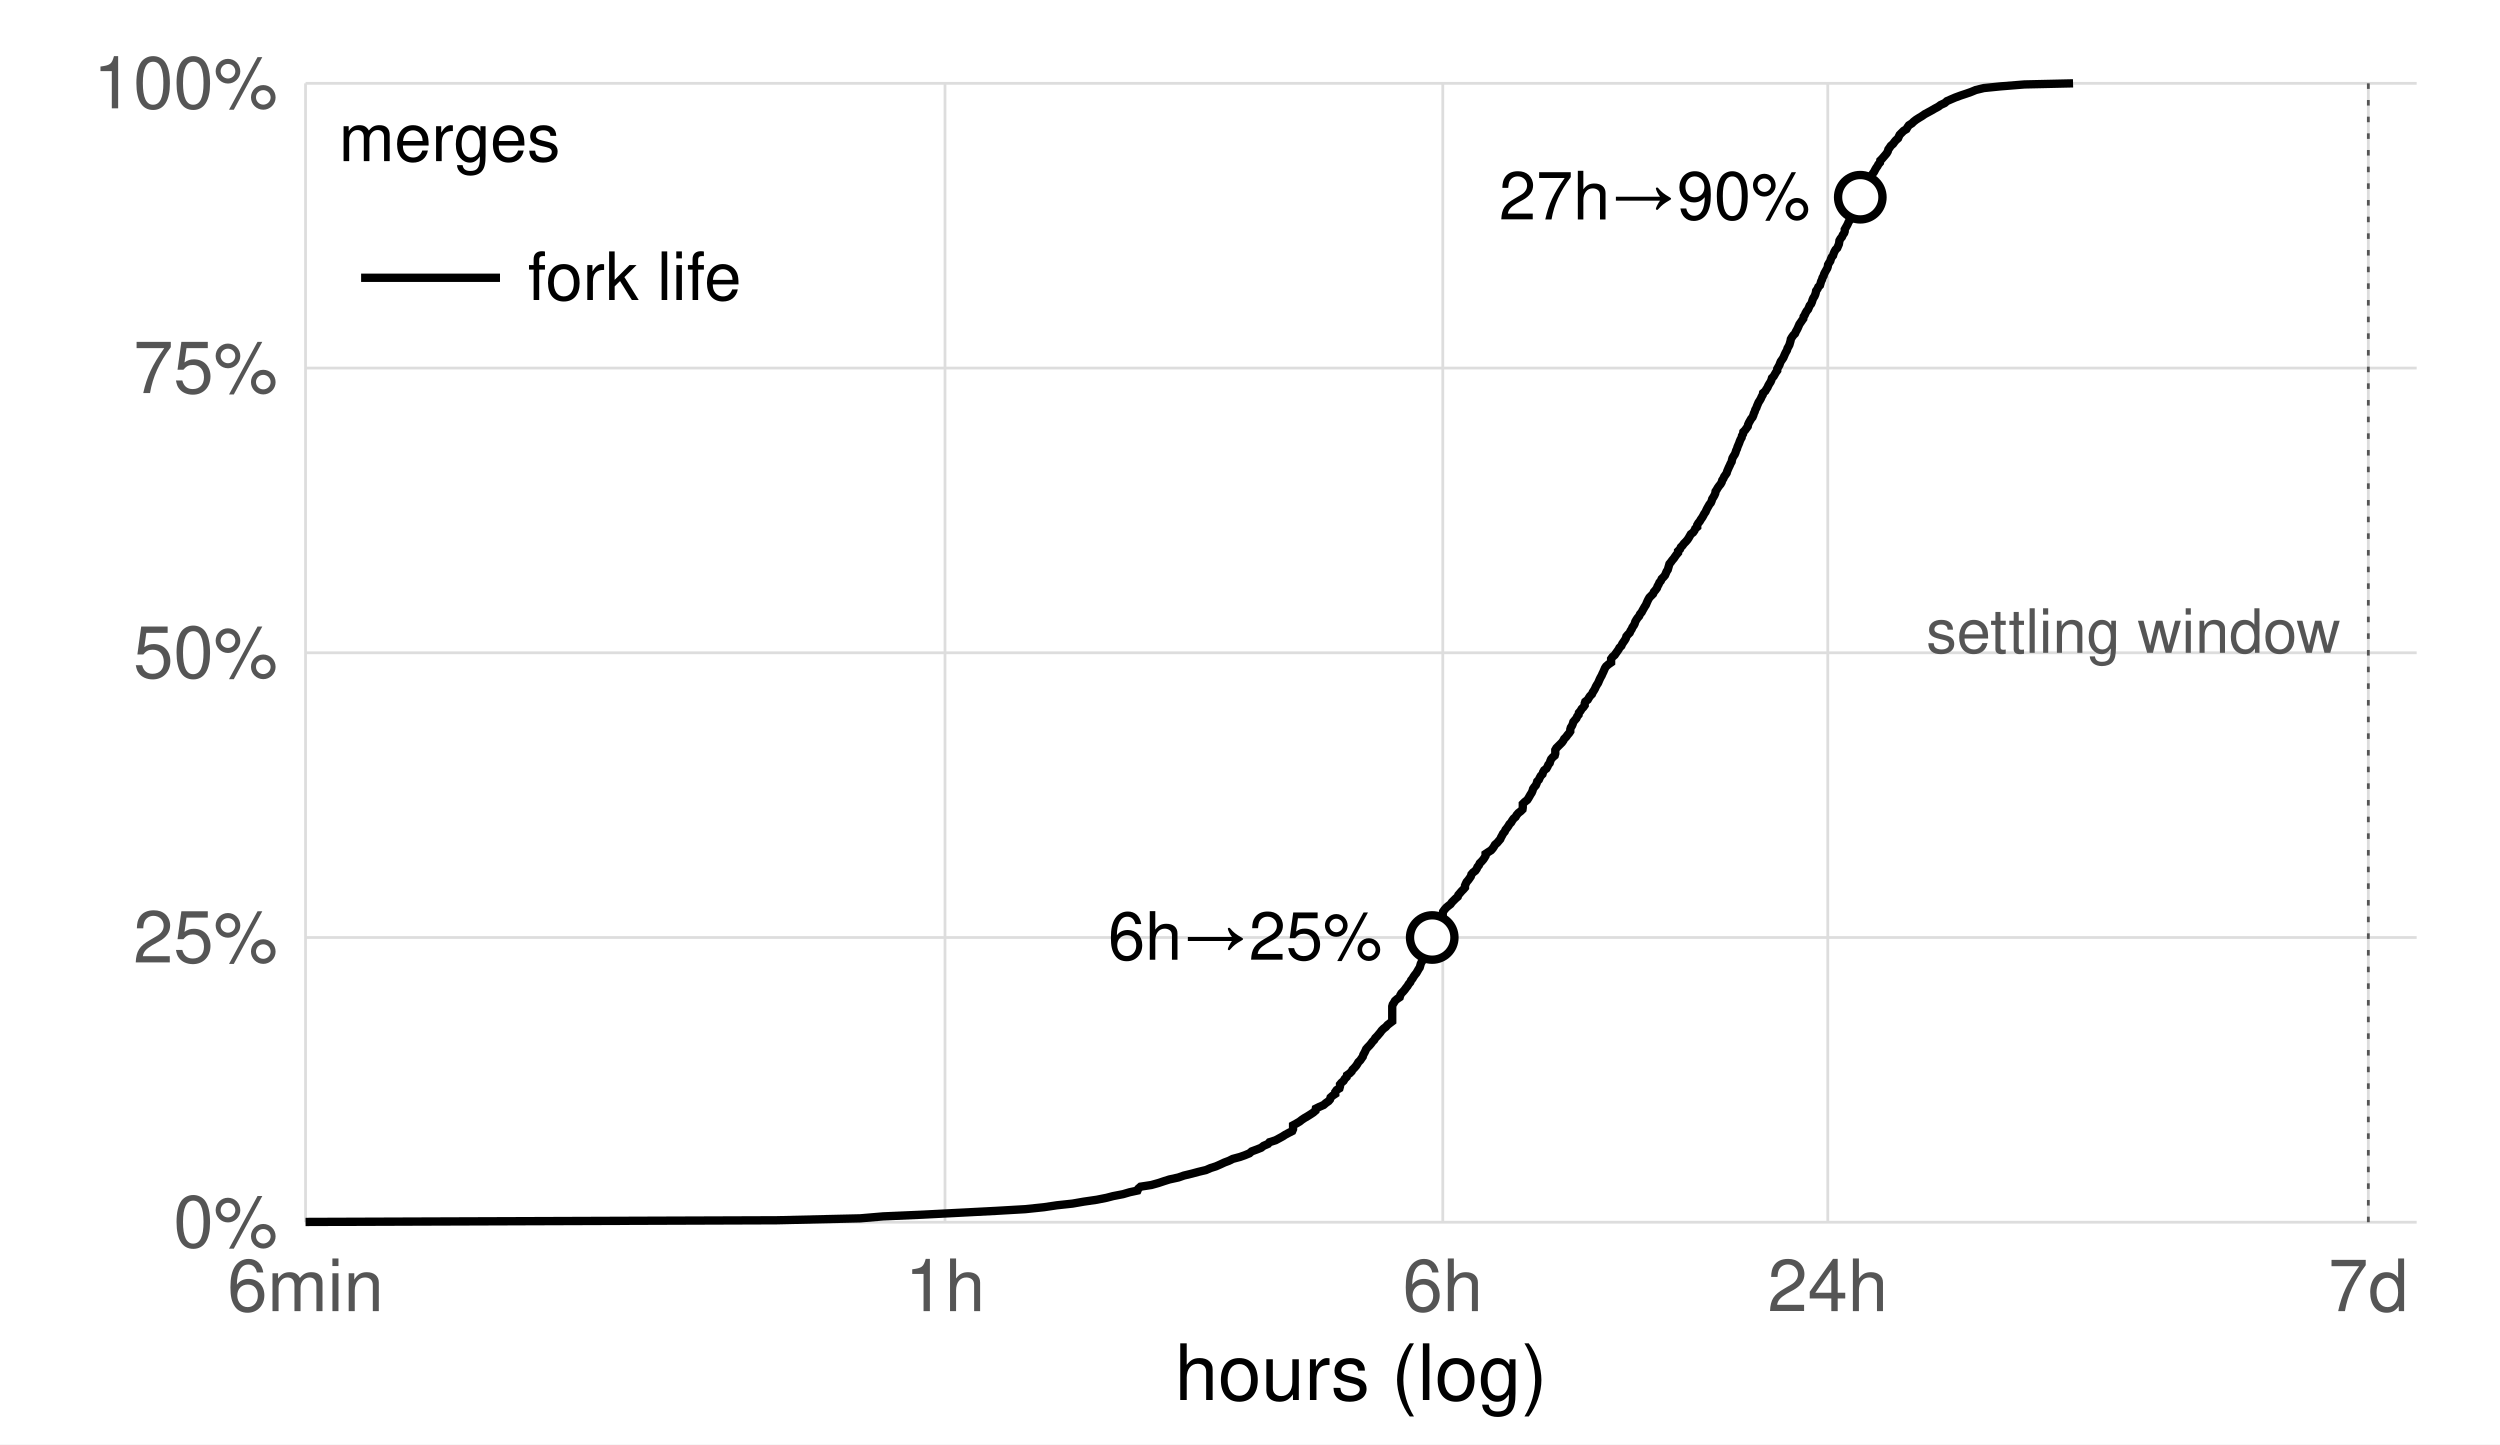
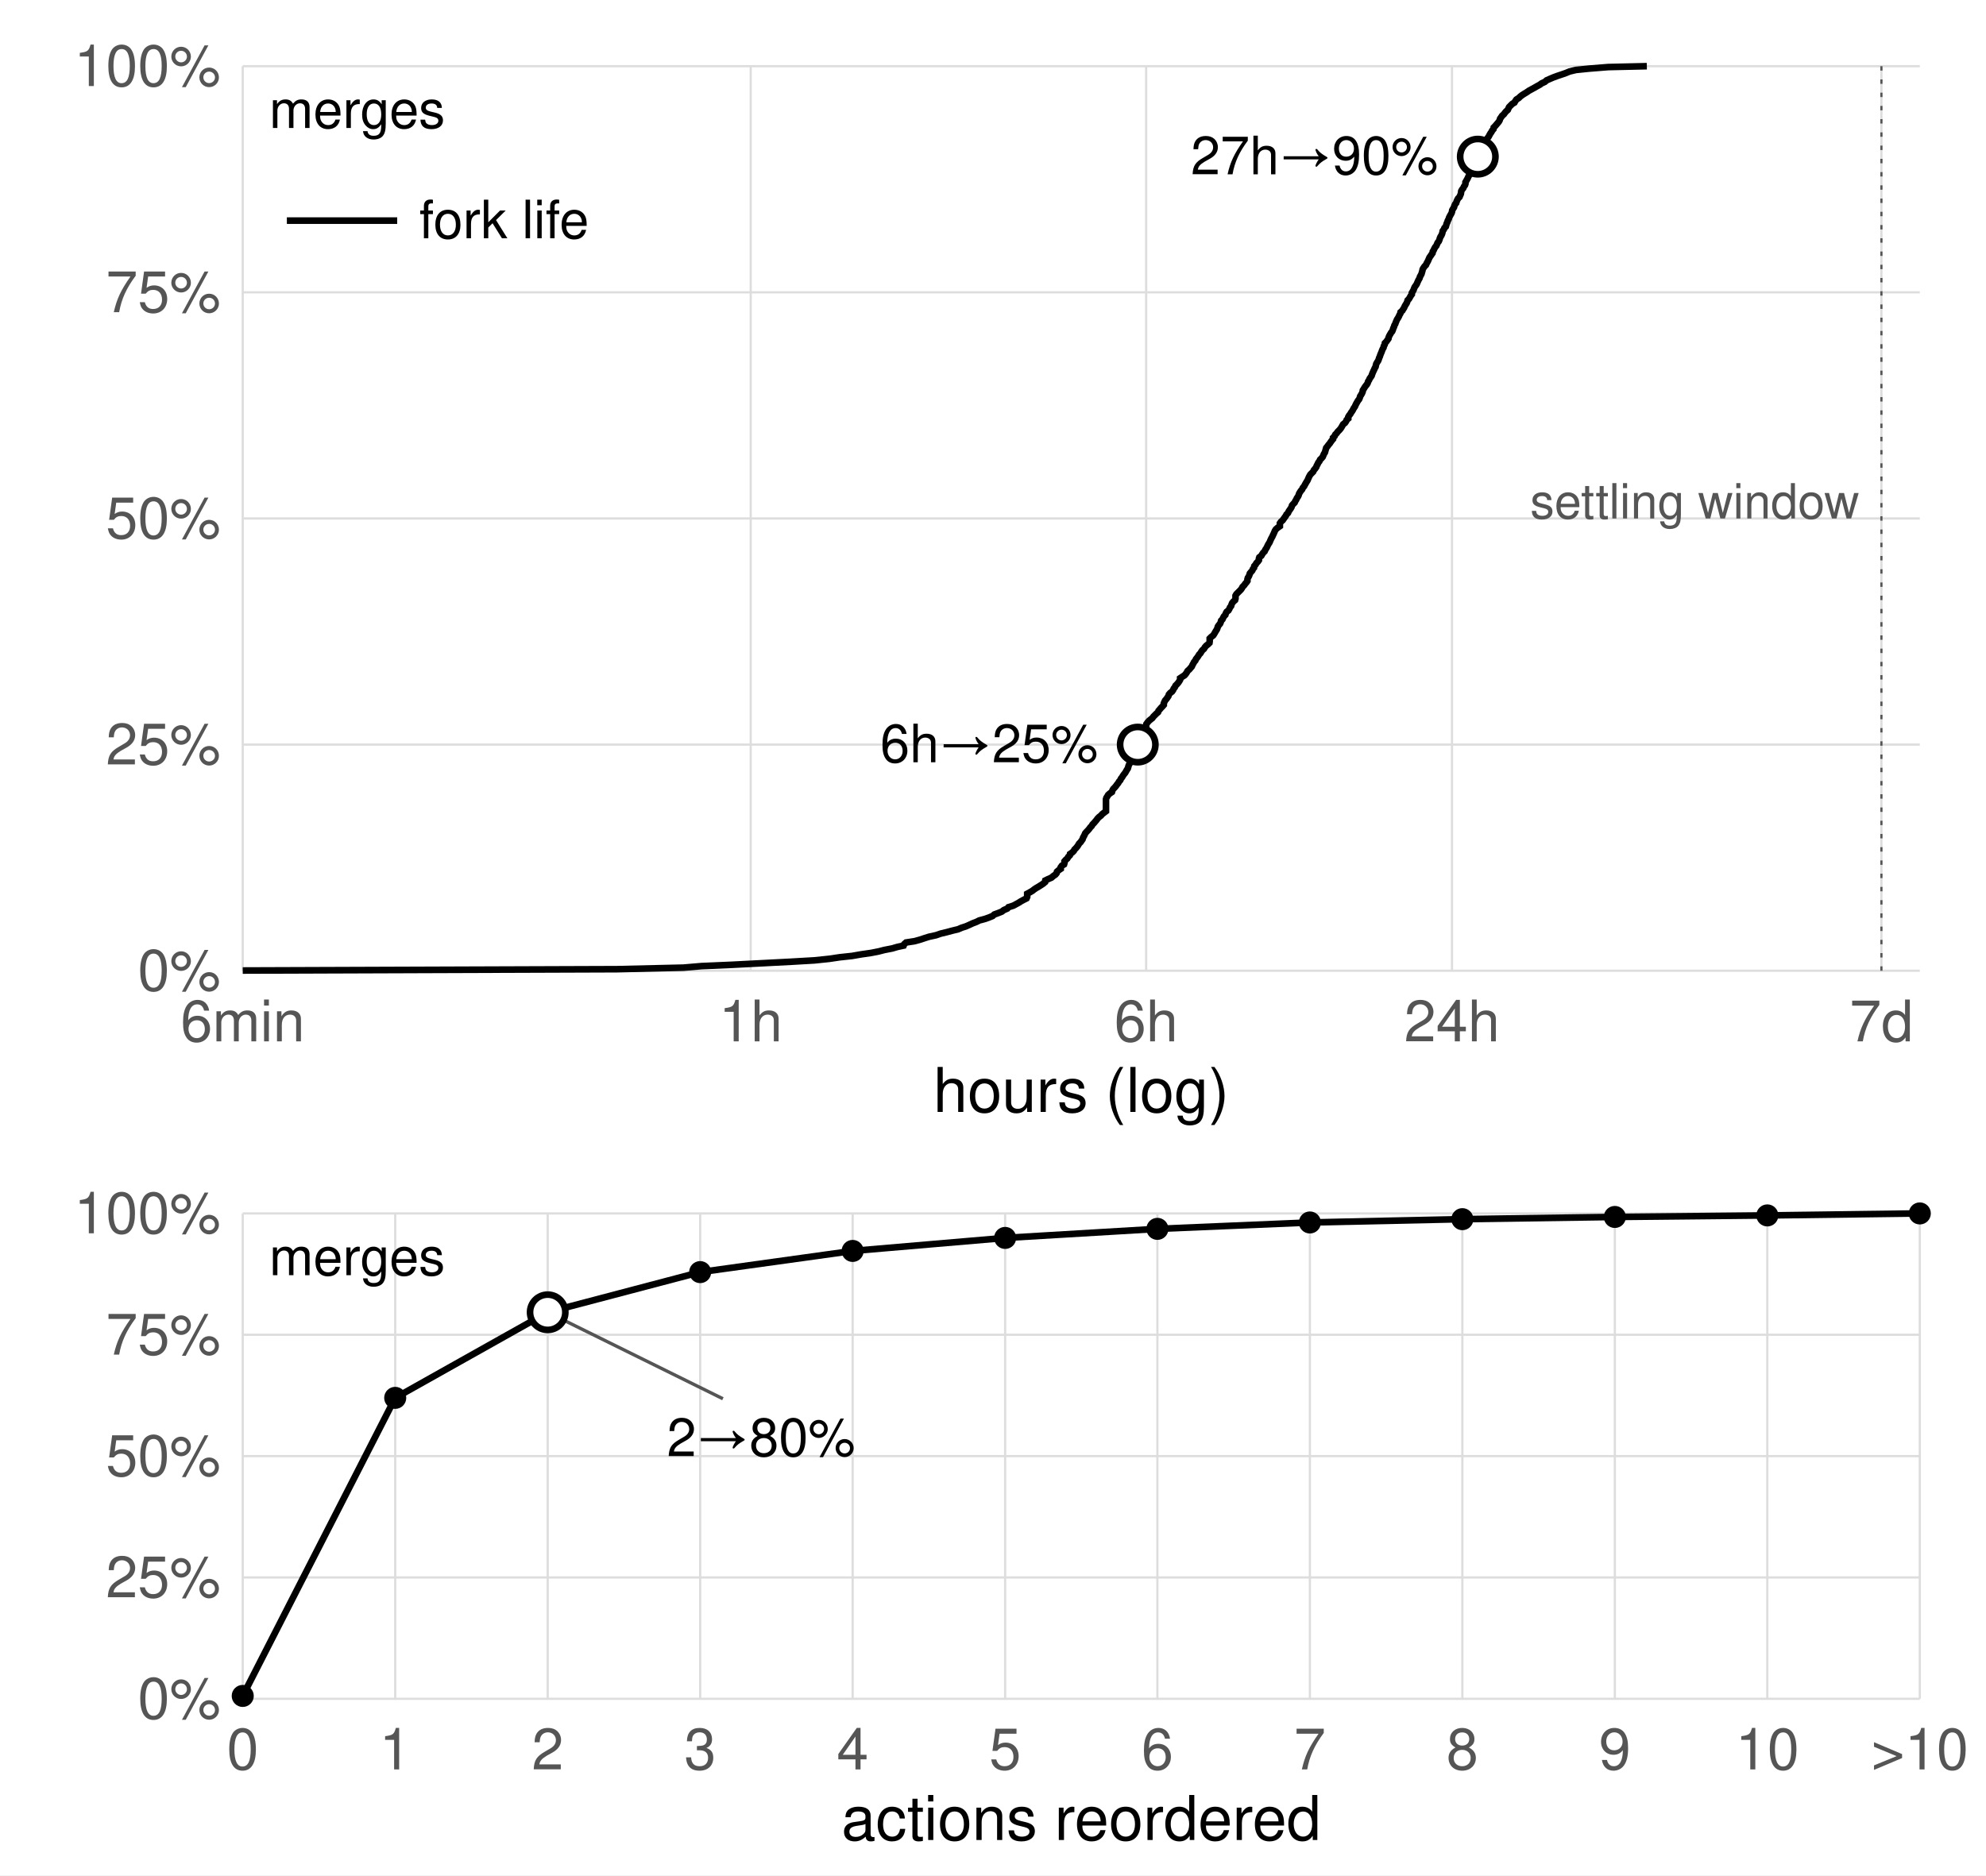
- <svg xmlns="http://www.w3.org/2000/svg" width="900" height="520" viewBox="0 0 900 520">
-   <rect width="900" height="520" fill="#ffffff" />
+ <svg xmlns="http://www.w3.org/2000/svg" width="900" height="850" viewBox="0 0 900 850">
+   <rect width="900" height="850" fill="#ffffff" />
  <line x1="110" x2="870" y1="440.0" y2="440.0" stroke="#dddddd" />
  <text x="100.0" y="449.0" font-family="Helvetica, Arial, sans-serif" font-size="26" text-anchor="end" fill="#555555">0%</text>
  <line x1="110" x2="870" y1="337.5" y2="337.5" stroke="#dddddd" />
  <text x="100.0" y="346.5" font-family="Helvetica, Arial, sans-serif" font-size="26" text-anchor="end" fill="#555555">25%</text>
  <line x1="110" x2="870" y1="235.0" y2="235.0" stroke="#dddddd" />
  <text x="100.0" y="244.0" font-family="Helvetica, Arial, sans-serif" font-size="26" text-anchor="end" fill="#555555">50%</text>
  <line x1="110" x2="870" y1="132.5" y2="132.5" stroke="#dddddd" />
  <text x="100.0" y="141.5" font-family="Helvetica, Arial, sans-serif" font-size="26" text-anchor="end" fill="#555555">75%</text>
  <line x1="110" x2="870" y1="30.0" y2="30.0" stroke="#dddddd" />
  <text x="100.0" y="39.0" font-family="Helvetica, Arial, sans-serif" font-size="26" text-anchor="end" fill="#555555">100%</text>
  <line y1="30" y2="440" x1="110.0" x2="110.0" stroke="#dddddd" />
  <text x="110.0" y="472.0" font-family="Helvetica, Arial, sans-serif" font-size="26" text-anchor="middle" fill="#555555">6min</text>
  <line y1="30" y2="440" x1="340.2" x2="340.2" stroke="#dddddd" />
  <text x="340.2" y="472.0" font-family="Helvetica, Arial, sans-serif" font-size="26" text-anchor="middle" fill="#555555">1h</text>
  <line y1="30" y2="440" x1="519.4" x2="519.4" stroke="#dddddd" />
  <text x="519.4" y="472.0" font-family="Helvetica, Arial, sans-serif" font-size="26" text-anchor="middle" fill="#555555">6h</text>
  <line y1="30" y2="440" x1="658.0" x2="658.0" stroke="#dddddd" />
  <text x="658.0" y="472.0" font-family="Helvetica, Arial, sans-serif" font-size="26" text-anchor="middle" fill="#555555">24h</text>
  <line y1="30" y2="440" x1="852.6" x2="852.6" stroke="#dddddd" />
  <text x="852.6" y="472.0" font-family="Helvetica, Arial, sans-serif" font-size="26" text-anchor="middle" fill="#555555">7d</text>
  <text x="490.0" y="504.0" font-family="Helvetica, Arial, sans-serif" font-size="28" text-anchor="middle" fill="#000000">hours (log)</text>
  <text x="122.0" y="58.0" font-family="Helvetica, Arial, sans-serif" font-size="24" text-anchor="start" fill="#000000">merges</text>
  <line y1="30" y2="440" x1="852.6" x2="852.6" stroke="#555555" stroke-dasharray="2 4" />
  <text x="842.6" y="235.0" font-family="Helvetica, Arial, sans-serif" font-size="22" text-anchor="end" fill="#555555">settling window</text>
  <polyline fill="none" stroke="#000000" stroke-width="3" points="110.0,439.9 279.6,439.3 309.7,438.6 317.9,437.9 331.7,437.3 345.3,436.6 358.8,435.9 369.1,435.3 375.8,434.6 380.5,433.9 386.1,433.3 390.1,432.6 394.9,431.9 398.4,431.2 400.7,430.6 404.3,429.9 406.7,429.2 409.5,428.6 409.8,427.9 410.6,427.2 414.5,426.6 417.0,425.9 419.1,425.2 421.0,424.6 424.2,423.9 426.2,423.2 429.1,422.5 431.3,421.9 434.2,421.2 435.8,420.5 437.7,419.9 439.3,419.2 440.8,418.5 442.4,417.9 443.8,417.2 446.4,416.5 448.1,415.9 449.8,415.2 450.6,414.5 452.5,413.8 454.0,413.2 454.9,412.5 456.5,411.8 457.0,411.2 459.2,410.5 460.5,409.8 461.6,409.2 462.7,408.5 464.0,407.8 465.2,407.2 465.5,406.5 465.5,405.8 465.5,405.1 466.6,404.5 467.8,403.8 468.7,403.1 469.6,402.5 470.8,401.8 471.9,401.1 472.8,400.5 473.6,399.8 473.7,399.1 474.9,398.5 476.5,397.8 477.3,397.1 478.3,396.4 478.8,395.8 479.0,395.1 479.8,394.4 480.7,393.8 480.7,393.1 481.2,392.4 482.2,391.8 482.4,391.1 482.4,390.4 482.9,389.8 483.7,389.1 484.1,388.4 484.8,387.7 484.9,387.1 485.9,386.4 486.6,385.7 486.9,385.1 487.6,384.4 488.2,383.7 488.6,383.1 489.0,382.4 489.7,381.7 490.1,381.1 490.6,380.4 490.8,379.7 491.2,379.0 491.5,378.4 491.8,377.7 492.4,377.0 493.0,376.4 493.6,375.7 494.1,375.0 494.7,374.4 495.1,373.7 495.8,373.0 496.3,372.4 496.9,371.7 497.4,371.0 498.1,370.3 498.9,369.7 499.5,369.0 500.4,368.3 501.2,367.7 501.2,367.0 501.2,366.3 501.2,365.7 501.2,365.0 501.2,364.3 501.2,363.7 501.2,363.0 501.2,362.3 501.4,361.6 501.8,361.0 502.2,360.3 503.0,359.6 503.9,359.0 504.1,358.3 504.5,357.6 505.1,357.0 505.7,356.3 506.2,355.6 506.7,355.0 507.1,354.3 507.7,353.6 508.0,352.9 508.5,352.3 508.9,351.6 509.4,350.9 509.9,350.3 510.3,349.6 510.7,348.9 511.1,348.3 511.3,347.6 511.5,346.9 511.8,346.3 512.3,345.6 512.5,344.9 512.9,344.2 513.1,343.6 513.3,342.9 513.7,342.2 514.1,341.6 514.4,340.9 514.7,340.2 515.1,339.6 515.2,338.9 515.5,338.2 515.6,337.6 516.0,336.9 516.6,336.2 517.0,335.5 517.0,334.9 517.2,334.2 517.5,333.5 517.9,332.9 518.3,332.2 518.6,331.5 519.0,330.9 519.4,330.2 519.4,329.5 519.4,328.9 519.5,328.2 520.0,327.5 520.6,326.8 521.3,326.2 522.2,325.5 522.7,324.8 523.3,324.2 524.0,323.5 524.8,322.8 525.0,322.2 525.6,321.5 526.2,320.8 526.8,320.2 527.4,319.5 527.4,318.8 527.7,318.1 528.0,317.5 528.6,316.8 529.1,316.1 529.5,315.5 529.7,314.8 530.3,314.1 531.1,313.5 531.6,312.8 531.9,312.1 532.4,311.5 532.7,310.8 533.4,310.1 534.0,309.4 534.4,308.8 534.8,308.1 534.8,307.4 535.7,306.8 536.8,306.1 537.4,305.4 537.8,304.8 538.2,304.1 539.0,303.4 539.5,302.8 540.1,302.1 540.4,301.4 540.8,300.7 541.1,300.1 541.7,299.4 542.0,298.7 542.5,298.1 543.0,297.4 543.4,296.7 544.0,296.1 544.4,295.4 544.9,294.7 545.6,294.1 546.0,293.4 546.6,292.7 547.5,292.0 548.1,291.4 548.2,290.7 548.2,290.0 548.2,289.4 548.9,288.7 549.8,288.0 550.2,287.4 550.6,286.7 551.0,286.0 551.4,285.4 551.7,284.7 551.9,284.0 552.3,283.4 552.9,282.7 553.2,282.0 553.4,281.3 554.0,280.7 554.3,280.0 554.7,279.3 555.3,278.7 555.5,278.0 555.9,277.3 556.7,276.7 557.1,276.0 557.4,275.3 557.9,274.7 558.1,274.0 558.4,273.3 559.0,272.6 559.7,272.0 559.9,271.3 559.9,270.6 559.9,270.0 560.3,269.3 561.0,268.6 561.6,268.0 562.3,267.3 562.8,266.6 563.1,266.0 563.8,265.3 564.3,264.6 564.9,263.9 565.3,263.3 565.3,262.6 565.5,261.9 565.9,261.3 566.2,260.6 566.4,259.9 566.9,259.3 567.5,258.6 567.8,257.9 568.3,257.3 568.4,256.6 569.0,255.9 569.4,255.2 570.0,254.6 570.5,253.9 570.5,253.2 570.7,252.6 571.6,251.9 572.0,251.2 572.4,250.6 573.1,249.9 573.4,249.2 573.8,248.6 574.2,247.9 574.5,247.2 574.9,246.5 575.3,245.9 575.6,245.2 575.9,244.5 576.2,243.9 576.6,243.2 576.9,242.5 577.2,241.9 577.5,241.2 577.8,240.5 578.2,239.9 579.0,239.2 580.0,238.5 580.0,237.8 580.0,237.2 580.5,236.5 581.3,235.8 581.7,235.2 582.2,234.5 582.7,233.8 583.0,233.2 583.7,232.5 584.0,231.8 584.4,231.2 584.9,230.5 585.3,229.8 585.5,229.1 586.0,228.5 586.7,227.8 587.0,227.1 587.4,226.5 587.7,225.8 588.2,225.1 588.5,224.5 588.7,223.8 589.1,223.1 589.5,222.5 590.1,221.8 590.4,221.1 591.0,220.4 591.3,219.8 591.7,219.1 592.1,218.4 592.5,217.8 592.8,217.1 593.1,216.4 593.4,215.8 593.8,215.1 594.5,214.4 595.1,213.8 595.4,213.1 596.0,212.4 596.5,211.7 596.7,211.1 597.1,210.4 597.4,209.7 597.9,209.1 598.2,208.4 598.9,207.7 599.4,207.1 599.7,206.4 600.0,205.7 600.4,205.1 600.6,204.4 600.8,203.7 601.0,203.0 601.5,202.4 602.0,201.7 602.6,201.0 603.0,200.4 603.5,199.7 604.1,199.0 604.1,198.4 604.8,197.7 605.1,197.0 605.7,196.4 606.2,195.7 606.9,195.0 607.5,194.3 607.9,193.7 608.3,193.0 608.7,192.3 609.5,191.7 610.0,191.0 610.3,190.3 611.0,189.7 611.0,189.0 611.4,188.3 611.9,187.7 612.3,187.0 612.8,186.3 613.2,185.6 613.5,185.0 614.0,184.3 614.3,183.6 614.6,183.0 615.0,182.3 615.4,181.6 615.9,181.0 616.2,180.3 616.4,179.6 616.8,179.0 617.2,178.3 617.5,177.6 617.6,176.9 618.0,176.3 618.4,175.6 618.9,174.9 619.4,174.3 619.8,173.6 620.0,172.9 620.4,172.3 620.7,171.6 621.2,170.9 621.6,170.3 621.8,169.6 622.1,168.9 622.4,168.2 622.7,167.6 623.0,166.9 623.4,166.2 623.5,165.6 623.7,164.9 624.1,164.2 624.5,163.6 624.8,162.9 625.0,162.2 625.3,161.6 625.5,160.9 625.8,160.2 626.1,159.5 626.3,158.9 626.6,158.2 627.0,157.5 627.1,156.9 627.5,156.2 627.6,155.5 628.2,154.9 628.7,154.2 629.2,153.5 629.3,152.9 629.6,152.2 630.0,151.5 630.4,150.8 630.9,150.2 631.2,149.5 631.4,148.8 631.7,148.2 631.9,147.5 632.3,146.8 632.5,146.2 632.8,145.5 633.1,144.8 633.5,144.2 633.9,143.5 634.2,142.8 634.6,142.1 634.7,141.5 635.5,140.8 635.9,140.1 636.3,139.5 636.6,138.8 637.0,138.1 637.4,137.5 637.7,136.8 637.9,136.1 638.5,135.5 638.9,134.8 639.3,134.1 639.8,133.4 639.8,132.8 640.2,132.1 640.6,131.4 640.8,130.8 641.1,130.1 641.6,129.4 642.0,128.8 642.3,128.1 642.6,127.4 642.9,126.8 643.3,126.1 643.5,125.4 643.9,124.7 644.2,124.1 644.4,123.4 644.6,122.7 644.7,122.1 645.1,121.4 645.6,120.7 646.2,120.1 646.5,119.4 646.9,118.7 647.2,118.1 647.5,117.4 647.8,116.7 648.3,116.0 648.7,115.4 649.2,114.7 649.3,114.0 649.7,113.4 650.0,112.7 650.4,112.0 650.9,111.4 651.2,110.7 651.5,110.0 652.0,109.4 652.3,108.7 652.5,108.0 652.8,107.3 653.2,106.7 653.5,106.0 653.7,105.3 653.8,104.7 654.3,104.0 654.6,103.3 655.2,102.7 655.4,102.0 655.6,101.3 655.9,100.7 656.1,100.0 656.5,99.3 656.7,98.6 657.0,98.0 657.4,97.3 657.8,96.6 658.0,96.0 658.1,95.3 658.5,94.6 658.9,94.0 659.1,93.3 659.4,92.6 659.9,92.0 660.1,91.3 660.4,90.6 660.8,89.9 661.4,89.3 661.7,88.6 662.0,87.9 662.1,87.3 662.2,86.6 662.6,85.9 663.1,85.3 663.4,84.6 663.9,83.9 664.1,83.3 664.1,82.6 664.5,81.9 664.9,81.2 665.2,80.6 665.5,79.9 666.0,79.2 666.0,78.6 666.6,77.9 666.9,77.2 667.2,76.6 667.7,75.9 667.9,75.2 668.1,74.6 668.3,73.9 668.5,73.2 669.0,72.6 669.3,71.9 669.7,71.2 669.8,70.5 670.2,69.9 670.6,69.2 671.0,68.5 671.3,67.9 671.7,67.2 672.0,66.5 672.2,65.9 672.8,65.2 673.1,64.5 673.4,63.9 673.7,63.2 674.2,62.5 674.7,61.8 675.0,61.2 675.4,60.5 675.9,59.8 676.2,59.2 676.8,58.5 676.9,57.8 677.5,57.2 678.1,56.5 678.7,55.8 679.2,55.2 679.6,54.5 679.8,53.8 680.3,53.1 680.7,52.5 681.5,51.8 682.0,51.1 682.5,50.5 683.3,49.8 683.6,49.1 683.9,48.5 684.6,47.8 685.3,47.1 686.3,46.5 686.7,45.8 687.2,45.1 688.3,44.4 688.9,43.8 689.8,43.1 690.9,42.4 691.9,41.8 692.9,41.1 694.2,40.4 695.3,39.8 696.5,39.1 697.8,38.4 698.6,37.8 700.1,37.1 700.9,36.4 702.5,35.7 703.9,35.1 705.8,34.4 707.9,33.7 709.6,33.1 711.3,32.4 714.2,31.7 720.1,31.1 728.8,30.4 746.3,30.0" />
  <line x1="130" x2="180" y1="100" y2="100" stroke="#000000" stroke-width="3" />
  <text x="190.0" y="108.0" font-family="Helvetica, Arial, sans-serif" font-size="24" text-anchor="start" fill="#000000">fork life</text>
  <circle cx="515.6" cy="337.5" r="8" fill="#ffffff" stroke="#000000" stroke-width="3" />
  <text x="497.6" y="345.5" font-family="Helvetica, Arial, sans-serif" font-size="24" text-anchor="end" fill="#000000">6h→25%</text>
  <circle cx="669.7" cy="71.0" r="8" fill="#ffffff" stroke="#000000" stroke-width="3" />
  <text x="651.7" y="79.0" font-family="Helvetica, Arial, sans-serif" font-size="24" text-anchor="end" fill="#000000">27h→90%</text>
+   <g transform="translate(0,520)">
+     <line x1="110" x2="870" y1="250.0" y2="250.0" stroke="#dddddd" />
+     <text x="100.0" y="259.0" font-family="Helvetica, Arial, sans-serif" font-size="26" text-anchor="end" fill="#555555">0%</text>
+     <line x1="110" x2="870" y1="195.0" y2="195.0" stroke="#dddddd" />
+     <text x="100.0" y="204.0" font-family="Helvetica, Arial, sans-serif" font-size="26" text-anchor="end" fill="#555555">25%</text>
+     <line x1="110" x2="870" y1="140.0" y2="140.0" stroke="#dddddd" />
+     <text x="100.0" y="149.0" font-family="Helvetica, Arial, sans-serif" font-size="26" text-anchor="end" fill="#555555">50%</text>
+     <line x1="110" x2="870" y1="85.0" y2="85.0" stroke="#dddddd" />
+     <text x="100.0" y="94.0" font-family="Helvetica, Arial, sans-serif" font-size="26" text-anchor="end" fill="#555555">75%</text>
+     <line x1="110" x2="870" y1="30.0" y2="30.0" stroke="#dddddd" />
+     <text x="100.0" y="39.0" font-family="Helvetica, Arial, sans-serif" font-size="26" text-anchor="end" fill="#555555">100%</text>
+     <line y1="30" y2="250" x1="110.0" x2="110.0" stroke="#dddddd" />
+     <text x="110.0" y="282.0" font-family="Helvetica, Arial, sans-serif" font-size="26" text-anchor="middle" fill="#555555">0</text>
+     <line y1="30" y2="250" x1="179.1" x2="179.1" stroke="#dddddd" />
+     <text x="179.1" y="282.0" font-family="Helvetica, Arial, sans-serif" font-size="26" text-anchor="middle" fill="#555555">1</text>
+     <line y1="30" y2="250" x1="248.2" x2="248.2" stroke="#dddddd" />
+     <text x="248.2" y="282.0" font-family="Helvetica, Arial, sans-serif" font-size="26" text-anchor="middle" fill="#555555">2</text>
+     <line y1="30" y2="250" x1="317.3" x2="317.3" stroke="#dddddd" />
+     <text x="317.3" y="282.0" font-family="Helvetica, Arial, sans-serif" font-size="26" text-anchor="middle" fill="#555555">3</text>
+     <line y1="30" y2="250" x1="386.4" x2="386.4" stroke="#dddddd" />
+     <text x="386.4" y="282.0" font-family="Helvetica, Arial, sans-serif" font-size="26" text-anchor="middle" fill="#555555">4</text>
+     <line y1="30" y2="250" x1="455.5" x2="455.5" stroke="#dddddd" />
+     <text x="455.5" y="282.0" font-family="Helvetica, Arial, sans-serif" font-size="26" text-anchor="middle" fill="#555555">5</text>
+     <line y1="30" y2="250" x1="524.5" x2="524.5" stroke="#dddddd" />
+     <text x="524.5" y="282.0" font-family="Helvetica, Arial, sans-serif" font-size="26" text-anchor="middle" fill="#555555">6</text>
+     <line y1="30" y2="250" x1="593.6" x2="593.6" stroke="#dddddd" />
+     <text x="593.6" y="282.0" font-family="Helvetica, Arial, sans-serif" font-size="26" text-anchor="middle" fill="#555555">7</text>
+     <line y1="30" y2="250" x1="662.7" x2="662.7" stroke="#dddddd" />
+     <text x="662.7" y="282.0" font-family="Helvetica, Arial, sans-serif" font-size="26" text-anchor="middle" fill="#555555">8</text>
+     <line y1="30" y2="250" x1="731.8" x2="731.8" stroke="#dddddd" />
+     <text x="731.8" y="282.0" font-family="Helvetica, Arial, sans-serif" font-size="26" text-anchor="middle" fill="#555555">9</text>
+     <line y1="30" y2="250" x1="800.9" x2="800.9" stroke="#dddddd" />
+     <text x="800.9" y="282.0" font-family="Helvetica, Arial, sans-serif" font-size="26" text-anchor="middle" fill="#555555">10</text>
+     <line y1="30" y2="250" x1="870.0" x2="870.0" stroke="#dddddd" />
+     <text x="870.0" y="282.0" font-family="Helvetica, Arial, sans-serif" font-size="26" text-anchor="middle" fill="#555555">&gt;10</text>
+     <text x="490.0" y="314.0" font-family="Helvetica, Arial, sans-serif" font-size="28" text-anchor="middle" fill="#000000">actions reordered</text>
+     <text x="122.0" y="58.0" font-family="Helvetica, Arial, sans-serif" font-size="24" text-anchor="start" fill="#000000">merges</text>
+     <polyline fill="none" stroke="#000000" stroke-width="3" points="110.0,248.7 179.1,113.6 248.2,74.8 317.3,56.6 386.4,47.0 455.5,41.1 524.5,37.0 593.6,34.1 662.7,32.6 731.8,31.6 800.9,30.9 870.0,30.0" />
+     <circle cx="110.0" cy="248.7" r="5" fill="#000000" />
+     <circle cx="179.1" cy="113.6" r="5" fill="#000000" />
+     <circle cx="248.2" cy="74.8" r="5" fill="#000000" />
+     <circle cx="317.3" cy="56.6" r="5" fill="#000000" />
+     <circle cx="386.4" cy="47.0" r="5" fill="#000000" />
+     <circle cx="455.5" cy="41.1" r="5" fill="#000000" />
+     <circle cx="524.5" cy="37.0" r="5" fill="#000000" />
+     <circle cx="593.6" cy="34.1" r="5" fill="#000000" />
+     <circle cx="662.7" cy="32.6" r="5" fill="#000000" />
+     <circle cx="731.8" cy="31.6" r="5" fill="#000000" />
+     <circle cx="800.9" cy="30.9" r="5" fill="#000000" />
+     <circle cx="870.0" cy="30.0" r="5" fill="#000000" />
+     <line x1="248.2" y1="74.8" x2="327.6" y2="114.0" stroke="#555555" stroke-width="1.5" />
+     <circle cx="248.2" cy="74.8" r="8" fill="#ffffff" stroke="#000000" stroke-width="3" />
+     <text x="344.9" y="140.0" font-family="Helvetica, Arial, sans-serif" font-size="24" text-anchor="middle" fill="#000000">2→80%</text>
+   </g>
</svg>
